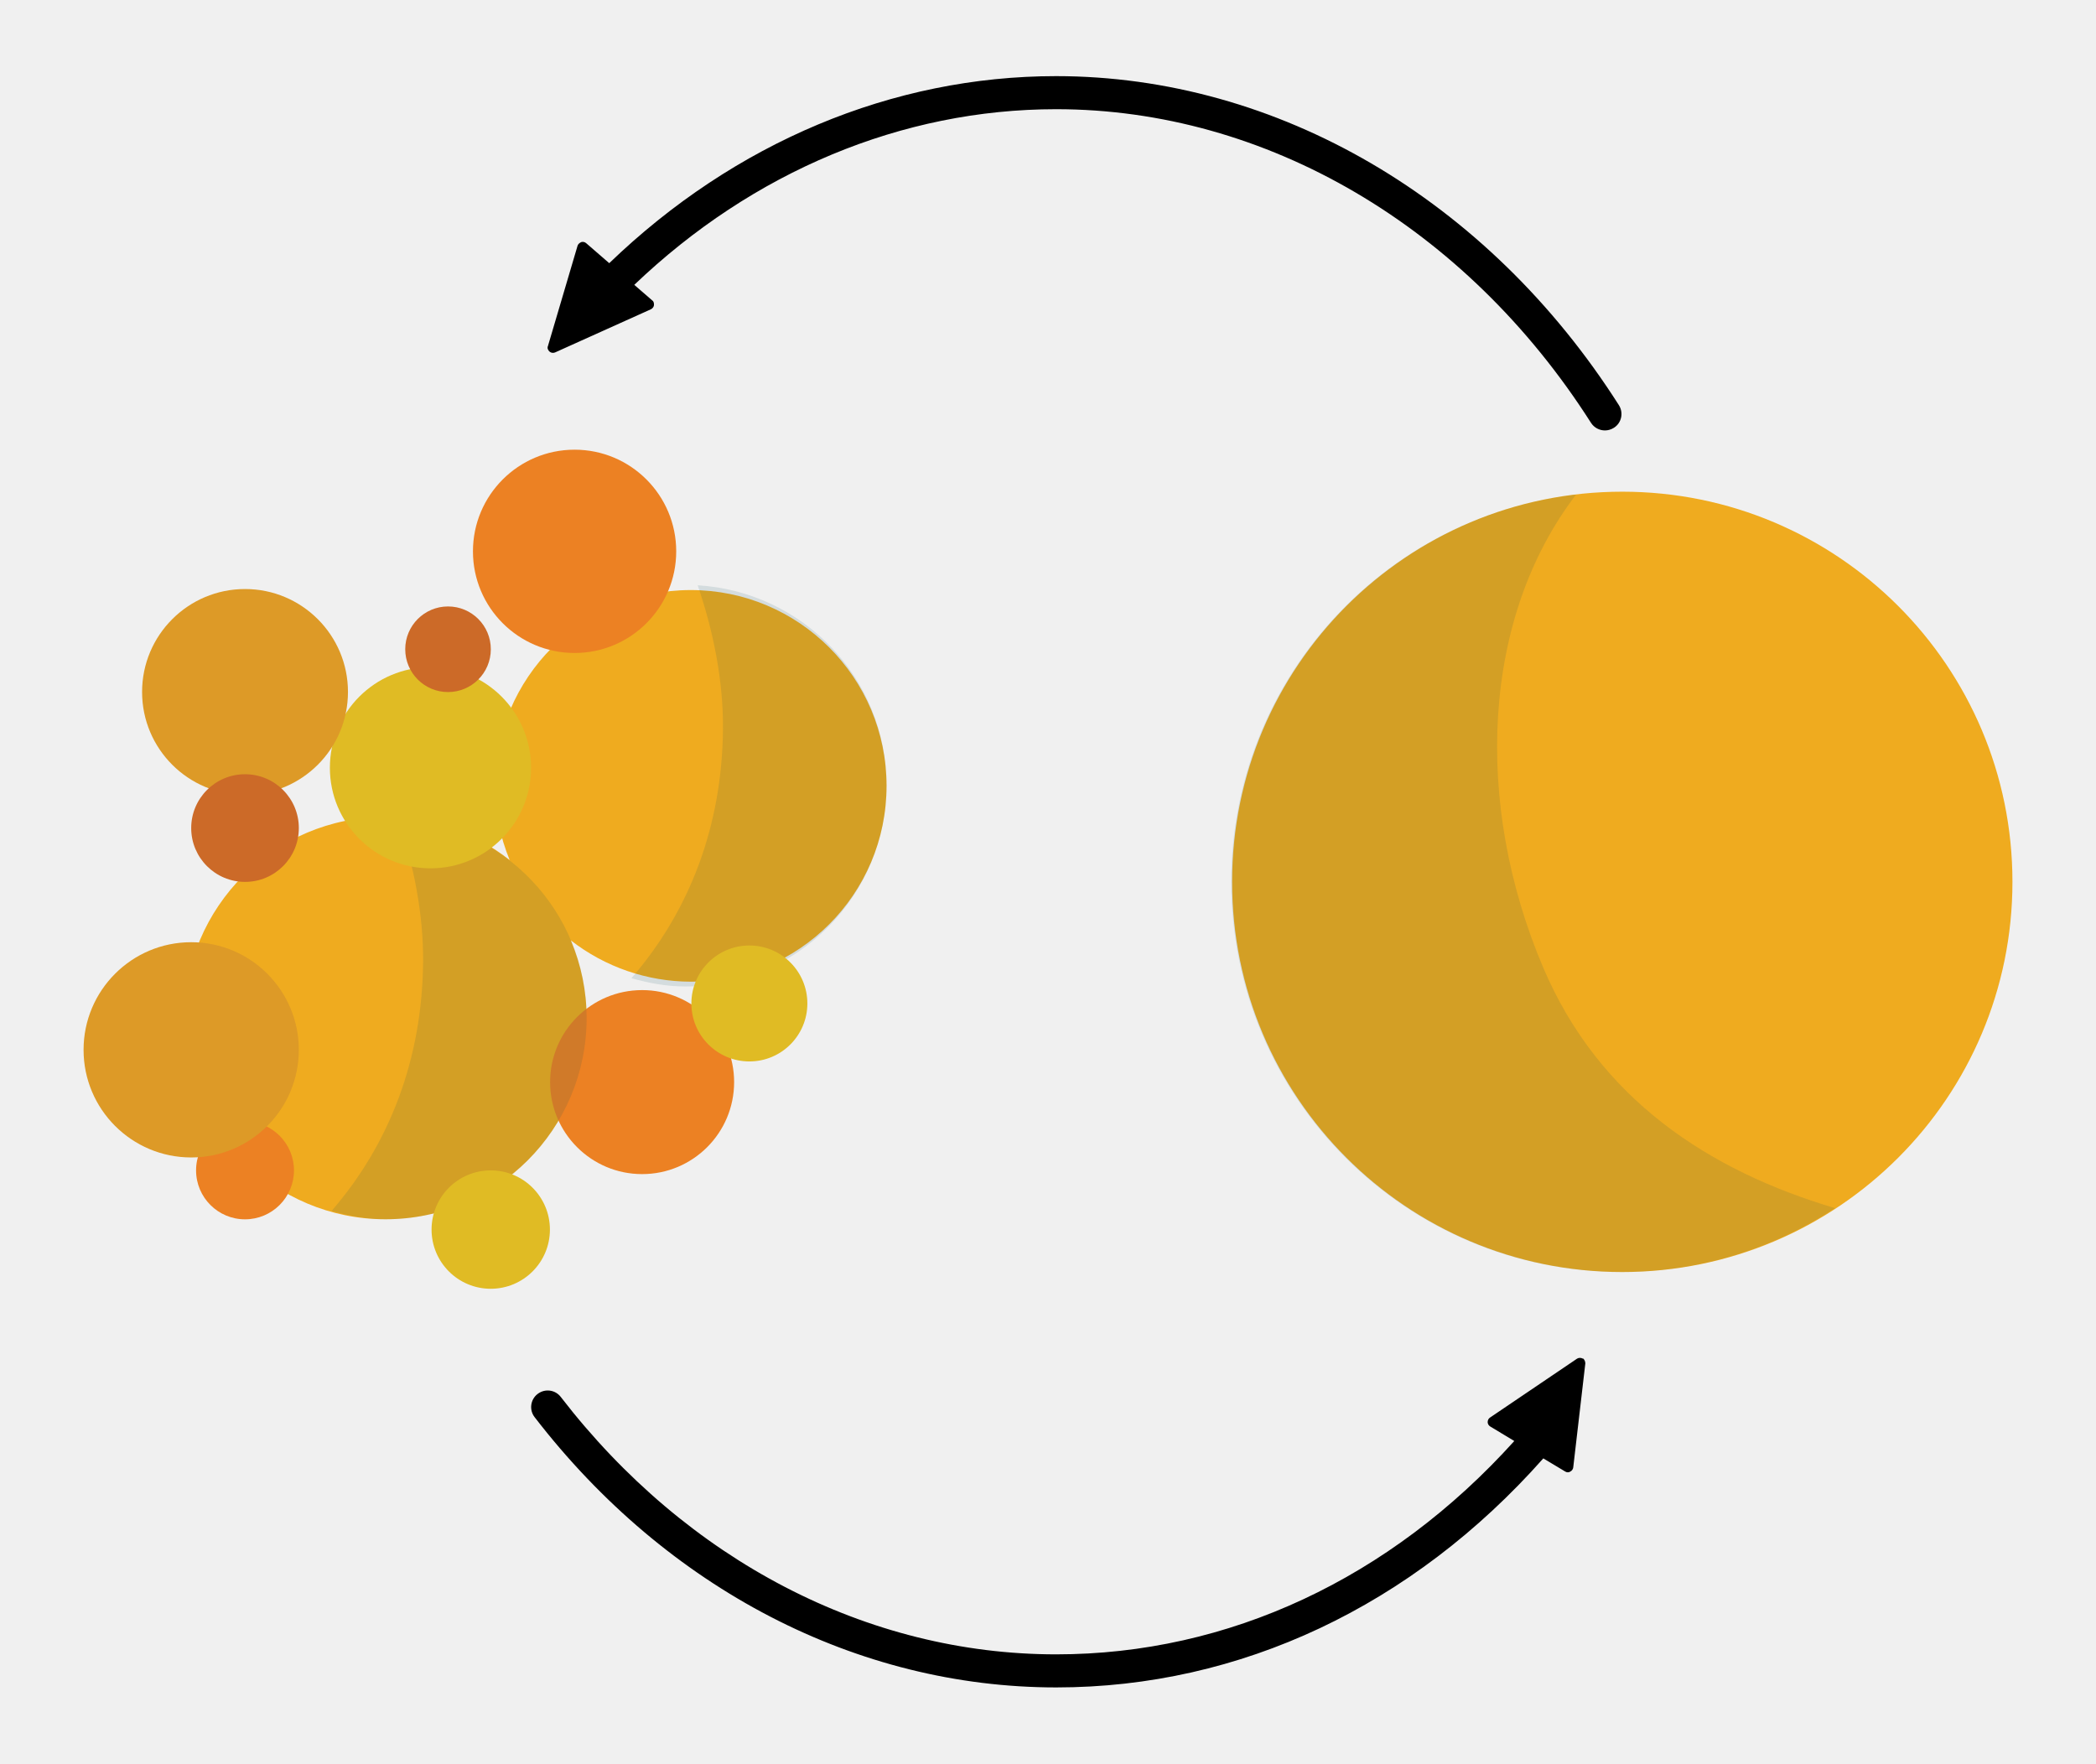
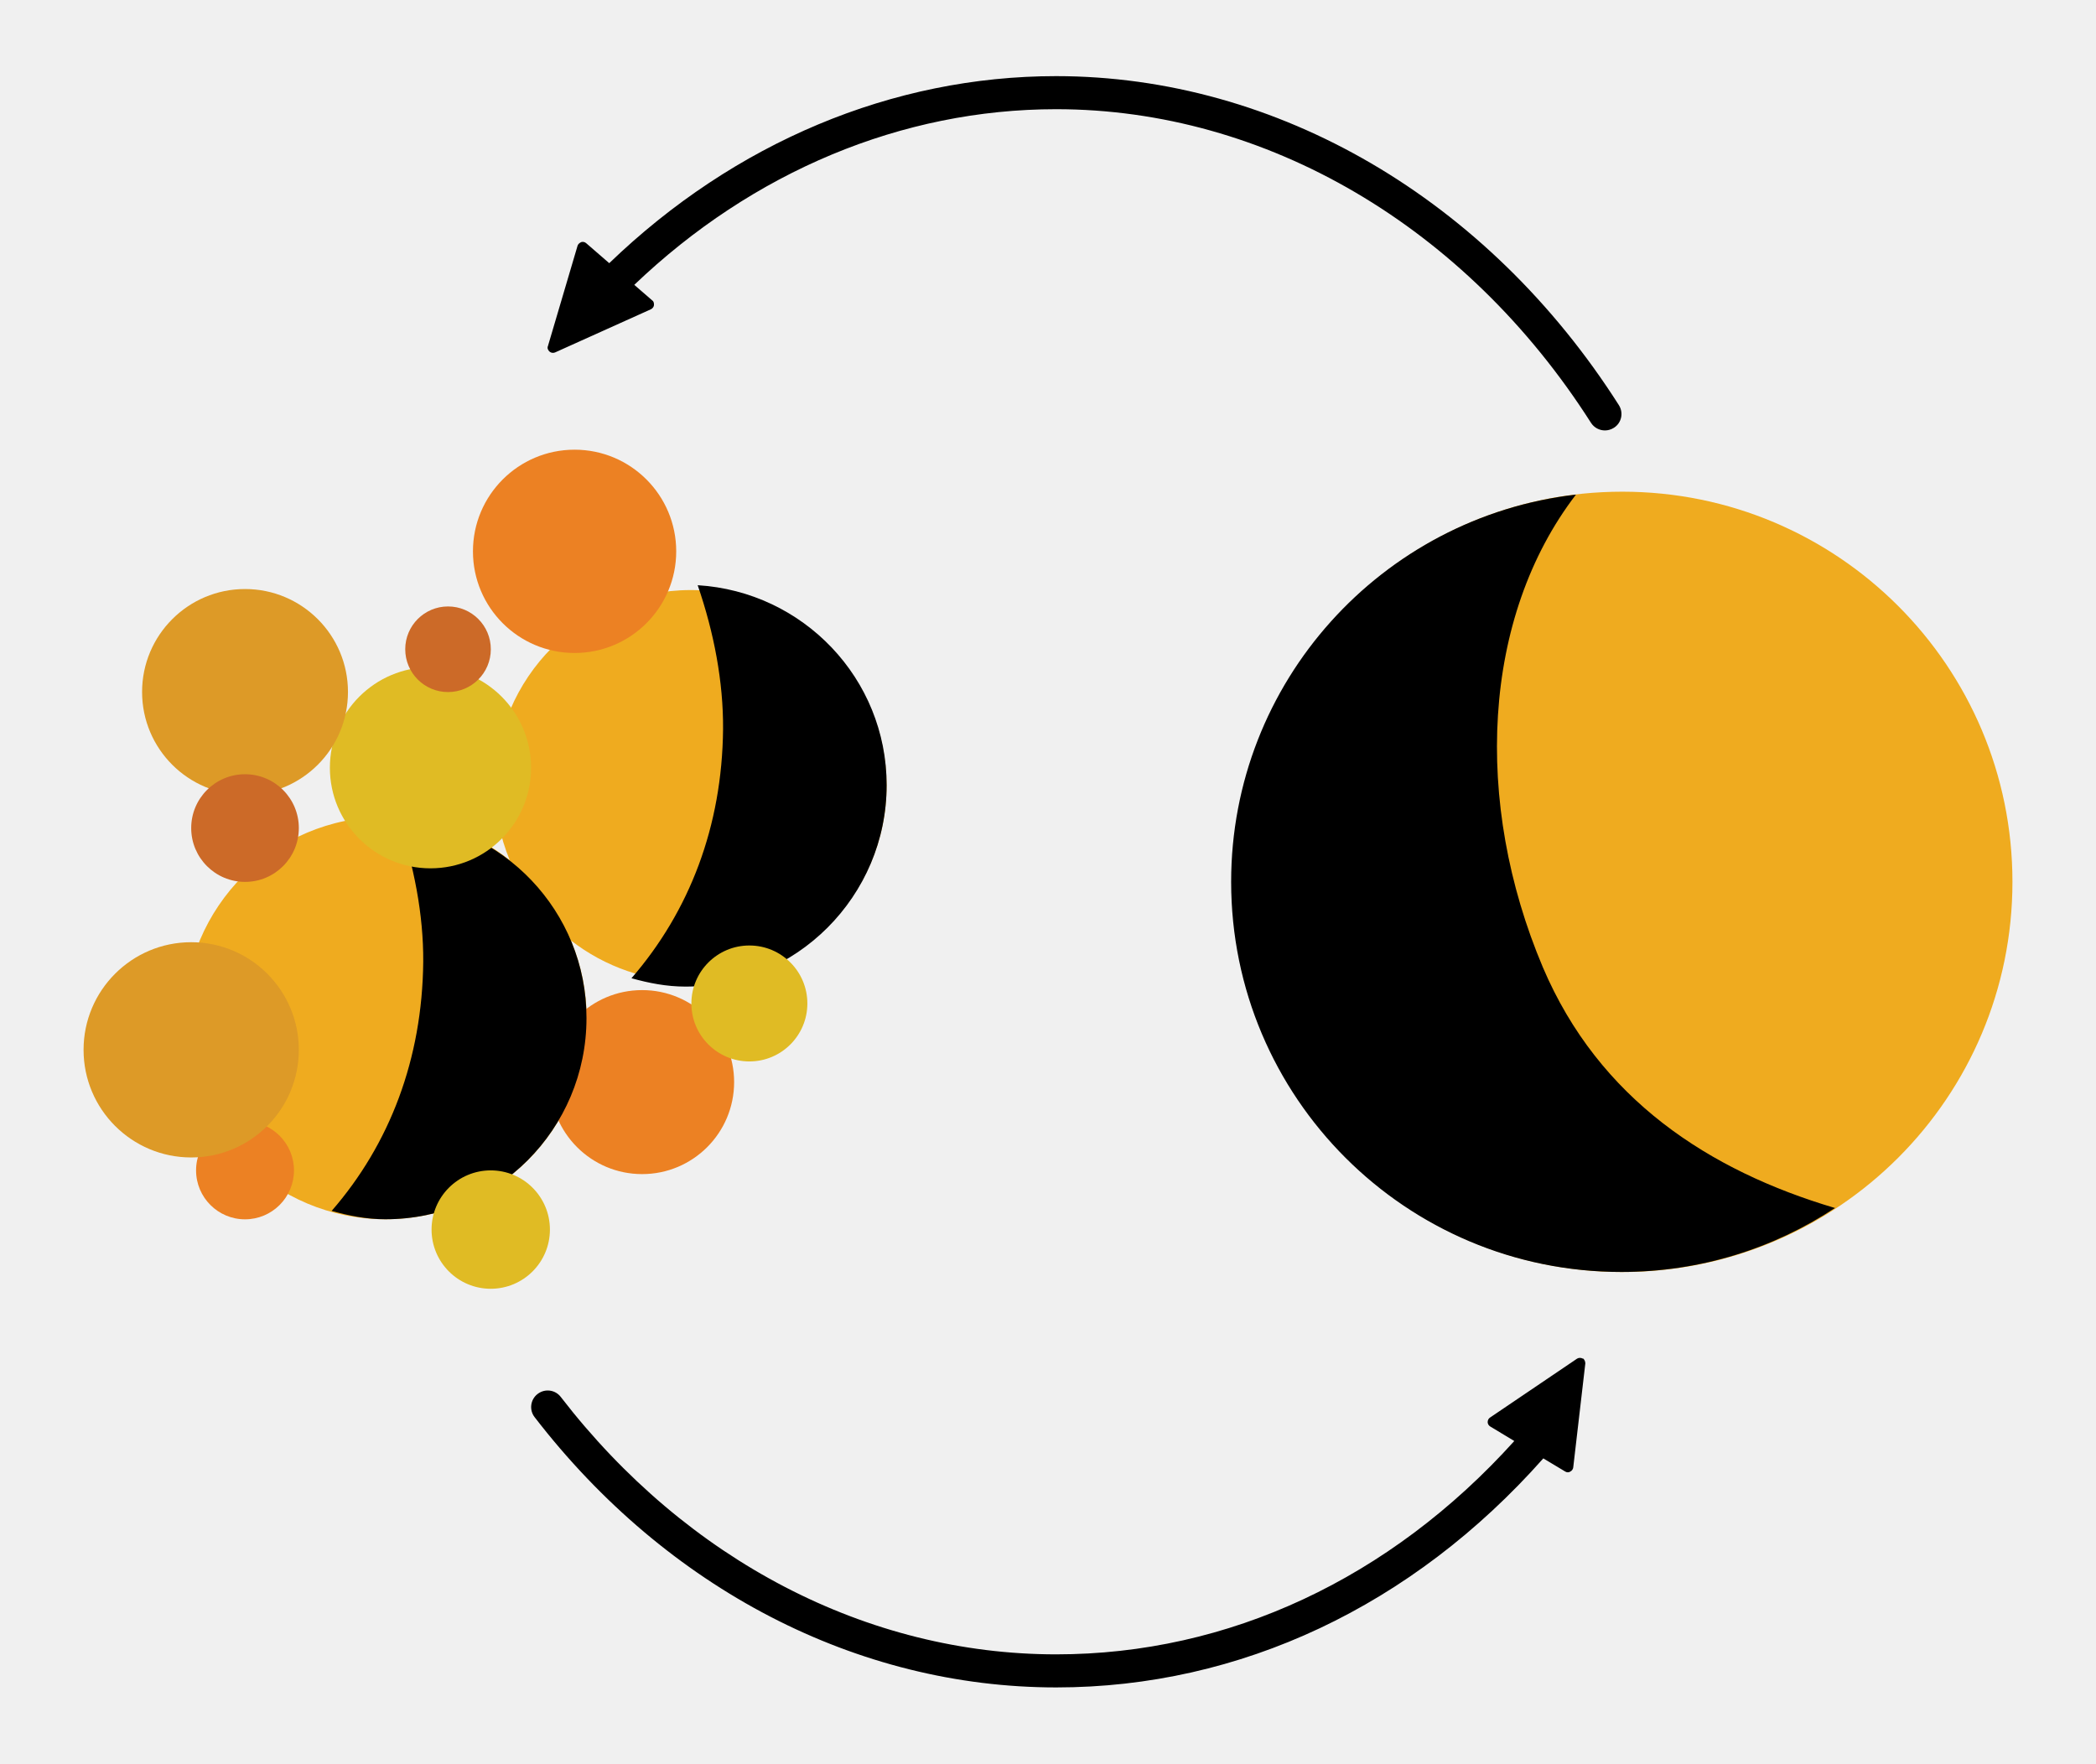
- <svg xmlns="http://www.w3.org/2000/svg" xml:space="preserve" viewBox="0 0 652.22 548.79" height="548.79" width="652.22">
-   <path style="fill:#ffffff;stroke-width:2.701" d="m 504.82,395.12 c -66.55,0 -120.7,-54.16 -120.7,-120.71 0,-66.57 54.15,-120.73 120.7,-120.73 66.58,0 120.73,54.16 120.73,120.73 0,66.58 -54.18,120.71 -120.73,120.71 z" class="st0" id="XMLID_8709_" />
-   <path d="M 503.74,126.05 C 462.93,61.96 397.49,23.72 328.63,23.69 c -50.92,0 -100.08,20.66 -139.05,58.2 l -7.17,-6.21 c -0.43,-0.38 -1,-0.51 -1.54,-0.35 -0.54,0.27 -0.95,0.57 -1.14,1.11 l -9.23,31.25 c -0.27,0.59 0,1.27 0.48,1.7 v 0 c 0.49,0.43 1.17,0.54 1.76,0.27 l 29.82,-13.43 c 0.51,-0.27 0.86,-0.7 0.94,-1.27 0,-0.56 0,-1.1 -0.54,-1.48 l -5.59,-4.84 c 36.92,-35.27 83.32,-54.66 131.26,-54.66 65.31,0 127.51,36.49 166.44,97.58 0.98,1.54 2.65,2.38 4.35,2.38 0.95,0 1.89,-0.27 2.76,-0.81 2.4,-1.49 3.1,-4.67 1.56,-7.08 z m -11.21,296.72 v 0 c -0.57,-0.32 -1.25,-0.32 -1.78,0 l -27.1,18.34 c -0.46,0.3 -0.73,0.84 -0.73,1.41 0,0.56 0.33,1.08 0.81,1.37 l 7.48,4.51 c -38.62,42.81 -88.94,66.39 -142.55,66.39 v 0 c -58.74,0 -114.92,-29.19 -154.17,-80.11 -1.72,-2.24 -4.94,-2.67 -7.21,-0.91 -2.24,1.72 -2.67,4.97 -0.92,7.21 41.19,53.45 100.34,84.1 162.33,84.1 v 0 c 57.23,0 110.82,-25.33 151.55,-71.27 l 6.83,4.1 c 0.49,0.3 1.08,0.33 1.57,0 0.51,-0.27 0.84,-0.73 0.91,-1.29 l 3.76,-32.36 c 0,-0.62 -0.27,-1.24 -0.76,-1.59 z" id="XMLID_8705_" />
-   <path style="fill:#efab1f;stroke-width:2.701" d="M 504.81,153 A 121.41,121.41 0 0 0 383.4,274.41 121.41,121.41 0 0 0 504.81,395.82 121.41,121.41 0 0 0 626.22,274.41 121.41,121.41 0 0 0 504.81,153 Z m -289.87,30.61 a 60.932,60.932 0 0 0 -60.94,60.93 60.932,60.932 0 0 0 4.6,23.09 62.607,62.607 0 0 0 -38.65,-13.45 62.607,62.607 0 0 0 -62.612,62.61 62.607,62.607 0 0 0 62.612,62.61 62.607,62.607 0 0 0 62.6,-62.61 62.607,62.607 0 0 0 -4.91,-24.16 60.932,60.932 0 0 0 37.3,12.84 60.932,60.932 0 0 0 60.93,-60.93 60.932,60.932 0 0 0 -60.93,-60.93 z" id="XMLID_8701_" />
-   <path style="fill:#ec8123;stroke-width:2.701" d="m 178.79,139.93 a 31.628,31.628 0 0 0 -31.62,31.63 31.628,31.628 0 0 0 31.62,31.63 31.628,31.628 0 0 0 31.63,-31.63 31.628,31.628 0 0 0 -31.63,-31.63 z m 21.01,168.16 a 28.63,28.63 0 0 0 -28.62,28.63 28.63,28.63 0 0 0 28.62,28.63 28.63,28.63 0 0 0 28.64,-28.63 28.63,28.63 0 0 0 -28.64,-28.63 z M 76.244,348.96 a 15.233,15.233 0 0 0 -15.232,15.23 15.233,15.233 0 0 0 15.232,15.23 15.233,15.233 0 0 0 15.235,-15.23 15.233,15.233 0 0 0 -15.235,-15.23 z" id="XMLID_8697_" />
-   <path style="opacity:0.12;fill:#044253;stroke-width:2.701" d="m 490.43,153.9 c -60.39,6.99 -107.29,58.26 -107.29,120.51 0,67.07 54.37,121.41 121.4,121.41 24.56,0 47.39,-7.35 66.48,-19.88 -39.13,-11.61 -73.44,-33.87 -90.87,-74.98 -21.71,-51.23 -19,-108.82 10.28,-147.06 z M 217.1,182.12 c 5.05,14.75 7.98,30.04 7.87,44.73 -0.27,30.2 -10.39,56.66 -28.49,77.54 5.37,1.52 10.92,2.57 16.78,2.57 34.57,0 62.61,-28.04 62.61,-62.61 0,-33.27 -26.01,-60.23 -58.77,-62.23 z m -93.32,72.44 c 5.05,14.75 7.99,30.04 7.88,44.73 -0.27,30.19 -10.4,56.66 -28.5,77.54 5.38,1.51 10.92,2.57 16.79,2.57 34.57,0 62.59,-28.04 62.59,-62.61 0,-33.25 -26,-60.2 -58.76,-62.23 z" id="XMLID_8665_" />
-   <path style="fill:#e0bb24;stroke-width:2.701" d="m 133.96,207.6 a 31.303,31.303 0 0 0 -31.31,31.3 31.303,31.303 0 0 0 31.31,31.3 31.303,31.303 0 0 0 31.3,-31.3 31.303,31.303 0 0 0 -31.3,-31.3 z m 99.23,86.61 a 18.042,18.042 0 0 0 -18.05,18.04 18.042,18.042 0 0 0 18.05,18.04 18.042,18.042 0 0 0 18.04,-18.04 18.042,18.042 0 0 0 -18.04,-18.04 z m -80.48,69.98 a 18.42,18.42 0 0 0 -18.42,18.42 18.42,18.42 0 0 0 18.42,18.42 18.42,18.42 0 0 0 18.41,-18.42 18.42,18.42 0 0 0 -18.41,-18.42 z" id="XMLID_8686_" />
-   <path style="fill:#dd9a27;stroke-width:2.701" d="m 76.244,183.29 a 32.033,32.033 0 0 0 -32.031,32.03 32.033,32.033 0 0 0 32.031,32.03 32.033,32.033 0 0 0 32.036,-32.03 32.033,32.033 0 0 0 -32.036,-32.03 z m -16.75,109.9 a 33.491,33.491 0 0 0 -33.49,33.49 33.491,33.491 0 0 0 33.49,33.49 33.491,33.491 0 0 0 33.492,-33.49 33.491,33.491 0 0 0 -33.492,-33.49 z" id="XMLID_8689_" />
-   <path style="fill:#cc6a28;stroke-width:2.701" d="m 139.41,188.71 a 13.315,13.315 0 0 0 -13.31,13.32 13.315,13.315 0 0 0 13.31,13.32 13.315,13.315 0 0 0 13.32,-13.32 13.315,13.315 0 0 0 -13.32,-13.32 z M 76.244,240.92 A 16.746,16.746 0 0 0 59.498,257.67 16.746,16.746 0 0 0 76.244,274.42 16.746,16.746 0 0 0 92.99,257.67 16.746,16.746 0 0 0 76.244,240.92 Z" id="XMLID_8685_" />
+ <svg xmlns="http://www.w3.org/2000/svg" id="svg10" version="1.1" width="652.22" height="548.79" viewBox="0 0 652.22 548.79" xml:space="preserve">
+   <defs id="defs14" />
+   <path id="XMLID_8709_" class="st0" d="m 504.82,395.12 c -66.55,0 -120.7,-54.16 -120.7,-120.71 0,-66.57 54.15,-120.73 120.7,-120.73 66.58,0 120.73,54.16 120.73,120.73 0,66.58 -54.18,120.71 -120.73,120.71 z" style="fill:#ffffff;stroke-width:2.701" />
+   <path id="XMLID_8705_" d="M 503.74,126.05 C 462.93,61.96 397.49,23.72 328.63,23.69 c -50.92,0 -100.08,20.66 -139.05,58.2 l -7.17,-6.21 c -0.43,-0.38 -1,-0.51 -1.54,-0.35 -0.54,0.27 -0.95,0.57 -1.14,1.11 l -9.23,31.25 c -0.27,0.59 0,1.27 0.48,1.7 v 0 c 0.49,0.43 1.17,0.54 1.76,0.27 l 29.82,-13.43 c 0.51,-0.27 0.86,-0.7 0.94,-1.27 0,-0.56 0,-1.1 -0.54,-1.48 l -5.59,-4.84 c 36.92,-35.27 83.32,-54.66 131.26,-54.66 65.31,0 127.51,36.49 166.44,97.58 0.98,1.54 2.65,2.38 4.35,2.38 0.95,0 1.89,-0.27 2.76,-0.81 2.4,-1.49 3.1,-4.67 1.56,-7.08 z m -11.21,296.72 v 0 c -0.57,-0.32 -1.25,-0.32 -1.78,0 l -27.1,18.34 c -0.46,0.3 -0.73,0.84 -0.73,1.41 0,0.56 0.33,1.08 0.81,1.37 l 7.48,4.51 c -38.62,42.81 -88.94,66.39 -142.55,66.39 v 0 c -58.74,0 -114.92,-29.19 -154.17,-80.11 -1.72,-2.24 -4.94,-2.67 -7.21,-0.91 -2.24,1.72 -2.67,4.97 -0.92,7.21 41.19,53.45 100.34,84.1 162.33,84.1 v 0 c 57.23,0 110.82,-25.33 151.55,-71.27 l 6.83,4.1 c 0.49,0.3 1.08,0.33 1.57,0 0.51,-0.27 0.84,-0.73 0.91,-1.29 l 3.76,-32.36 c 0,-0.62 -0.27,-1.24 -0.76,-1.59 z" />
+   <path id="XMLID_8701_" d="M 504.81,153 A 121.41,121.41 0 0 0 383.4,274.41 121.41,121.41 0 0 0 504.81,395.82 121.41,121.41 0 0 0 626.22,274.41 121.41,121.41 0 0 0 504.81,153 Z m -289.87,30.61 a 60.932,60.932 0 0 0 -60.94,60.93 60.932,60.932 0 0 0 4.6,23.09 62.607,62.607 0 0 0 -38.65,-13.45 62.607,62.607 0 0 0 -62.612,62.61 62.607,62.607 0 0 0 62.612,62.61 62.607,62.607 0 0 0 62.6,-62.61 62.607,62.607 0 0 0 -4.91,-24.16 60.932,60.932 0 0 0 37.3,12.84 60.932,60.932 0 0 0 60.93,-60.93 60.932,60.932 0 0 0 -60.93,-60.93 z" style="fill:#efab1f;stroke-width:2.701" />
+   <path id="XMLID_8697_" d="m 178.79,139.93 a 31.628,31.628 0 0 0 -31.62,31.63 31.628,31.628 0 0 0 31.62,31.63 31.628,31.628 0 0 0 31.63,-31.63 31.628,31.628 0 0 0 -31.63,-31.63 z m 21.01,168.16 a 28.63,28.63 0 0 0 -28.62,28.63 28.63,28.63 0 0 0 28.62,28.63 28.63,28.63 0 0 0 28.64,-28.63 28.63,28.63 0 0 0 -28.64,-28.63 z M 76.244,348.96 a 15.233,15.233 0 0 0 -15.232,15.23 15.233,15.233 0 0 0 15.232,15.23 15.233,15.233 0 0 0 15.235,-15.23 15.233,15.233 0 0 0 -15.235,-15.23 z" style="fill:#ec8123;stroke-width:2.701" />
+   <path class="fill-shade" icon-fill-shade="" id="XMLID_8665_" d="m 490.4,153.9 c -60.4,7 -107.3,58.3 -107.3,120.5 0,67.1 54.4,121.4 121.4,121.4 24.6,0 47.4,-7.3 66.5,-19.9 -39.1,-11.6 -73.4,-33.8 -90.9,-74.9 -21.7,-51.3 -19,-108.9 10.3,-147.1 z m -273.3,28.2 c 5.1,14.8 8,30.1 7.9,44.8 -0.3,30.2 -10.4,56.6 -28.5,77.5 5.4,1.5 10.9,2.6 16.8,2.6 34.5,0 62.6,-28.1 62.6,-62.7 0,-33.2 -26,-60.2 -58.8,-62.2 z m -93.3,72.5 c 5,14.7 8,30 7.9,44.7 -0.3,30.2 -10.4,56.7 -28.5,77.5 5.3,1.5 10.9,2.6 16.7,2.6 34.6,0 62.6,-28 62.6,-62.6 0,-33.3 -26,-60.2 -58.7,-62.2 z" />
+   <path id="XMLID_8686_" d="m 133.96,207.6 a 31.303,31.303 0 0 0 -31.31,31.3 31.303,31.303 0 0 0 31.31,31.3 31.303,31.303 0 0 0 31.3,-31.3 31.303,31.303 0 0 0 -31.3,-31.3 z m 99.23,86.61 a 18.042,18.042 0 0 0 -18.05,18.04 18.042,18.042 0 0 0 18.05,18.04 18.042,18.042 0 0 0 18.04,-18.04 18.042,18.042 0 0 0 -18.04,-18.04 z m -80.48,69.98 a 18.42,18.42 0 0 0 -18.42,18.42 18.42,18.42 0 0 0 18.42,18.42 18.42,18.42 0 0 0 18.41,-18.42 18.42,18.42 0 0 0 -18.41,-18.42 z" style="fill:#e0bb24;stroke-width:2.701" />
+   <path id="XMLID_8689_" d="m 76.244,183.29 a 32.033,32.033 0 0 0 -32.031,32.03 32.033,32.033 0 0 0 32.031,32.03 32.033,32.033 0 0 0 32.036,-32.03 32.033,32.033 0 0 0 -32.036,-32.03 z m -16.75,109.9 a 33.491,33.491 0 0 0 -33.49,33.49 33.491,33.491 0 0 0 33.49,33.49 33.491,33.491 0 0 0 33.492,-33.49 33.491,33.491 0 0 0 -33.492,-33.49 z" style="fill:#dd9a27;stroke-width:2.701" />
+   <path id="XMLID_8685_" d="m 139.41,188.71 a 13.315,13.315 0 0 0 -13.31,13.32 13.315,13.315 0 0 0 13.31,13.32 13.315,13.315 0 0 0 13.32,-13.32 13.315,13.315 0 0 0 -13.32,-13.32 z M 76.244,240.92 A 16.746,16.746 0 0 0 59.498,257.67 16.746,16.746 0 0 0 76.244,274.42 16.746,16.746 0 0 0 92.99,257.67 16.746,16.746 0 0 0 76.244,240.92 Z" style="fill:#cc6a28;stroke-width:2.701" />
</svg>
